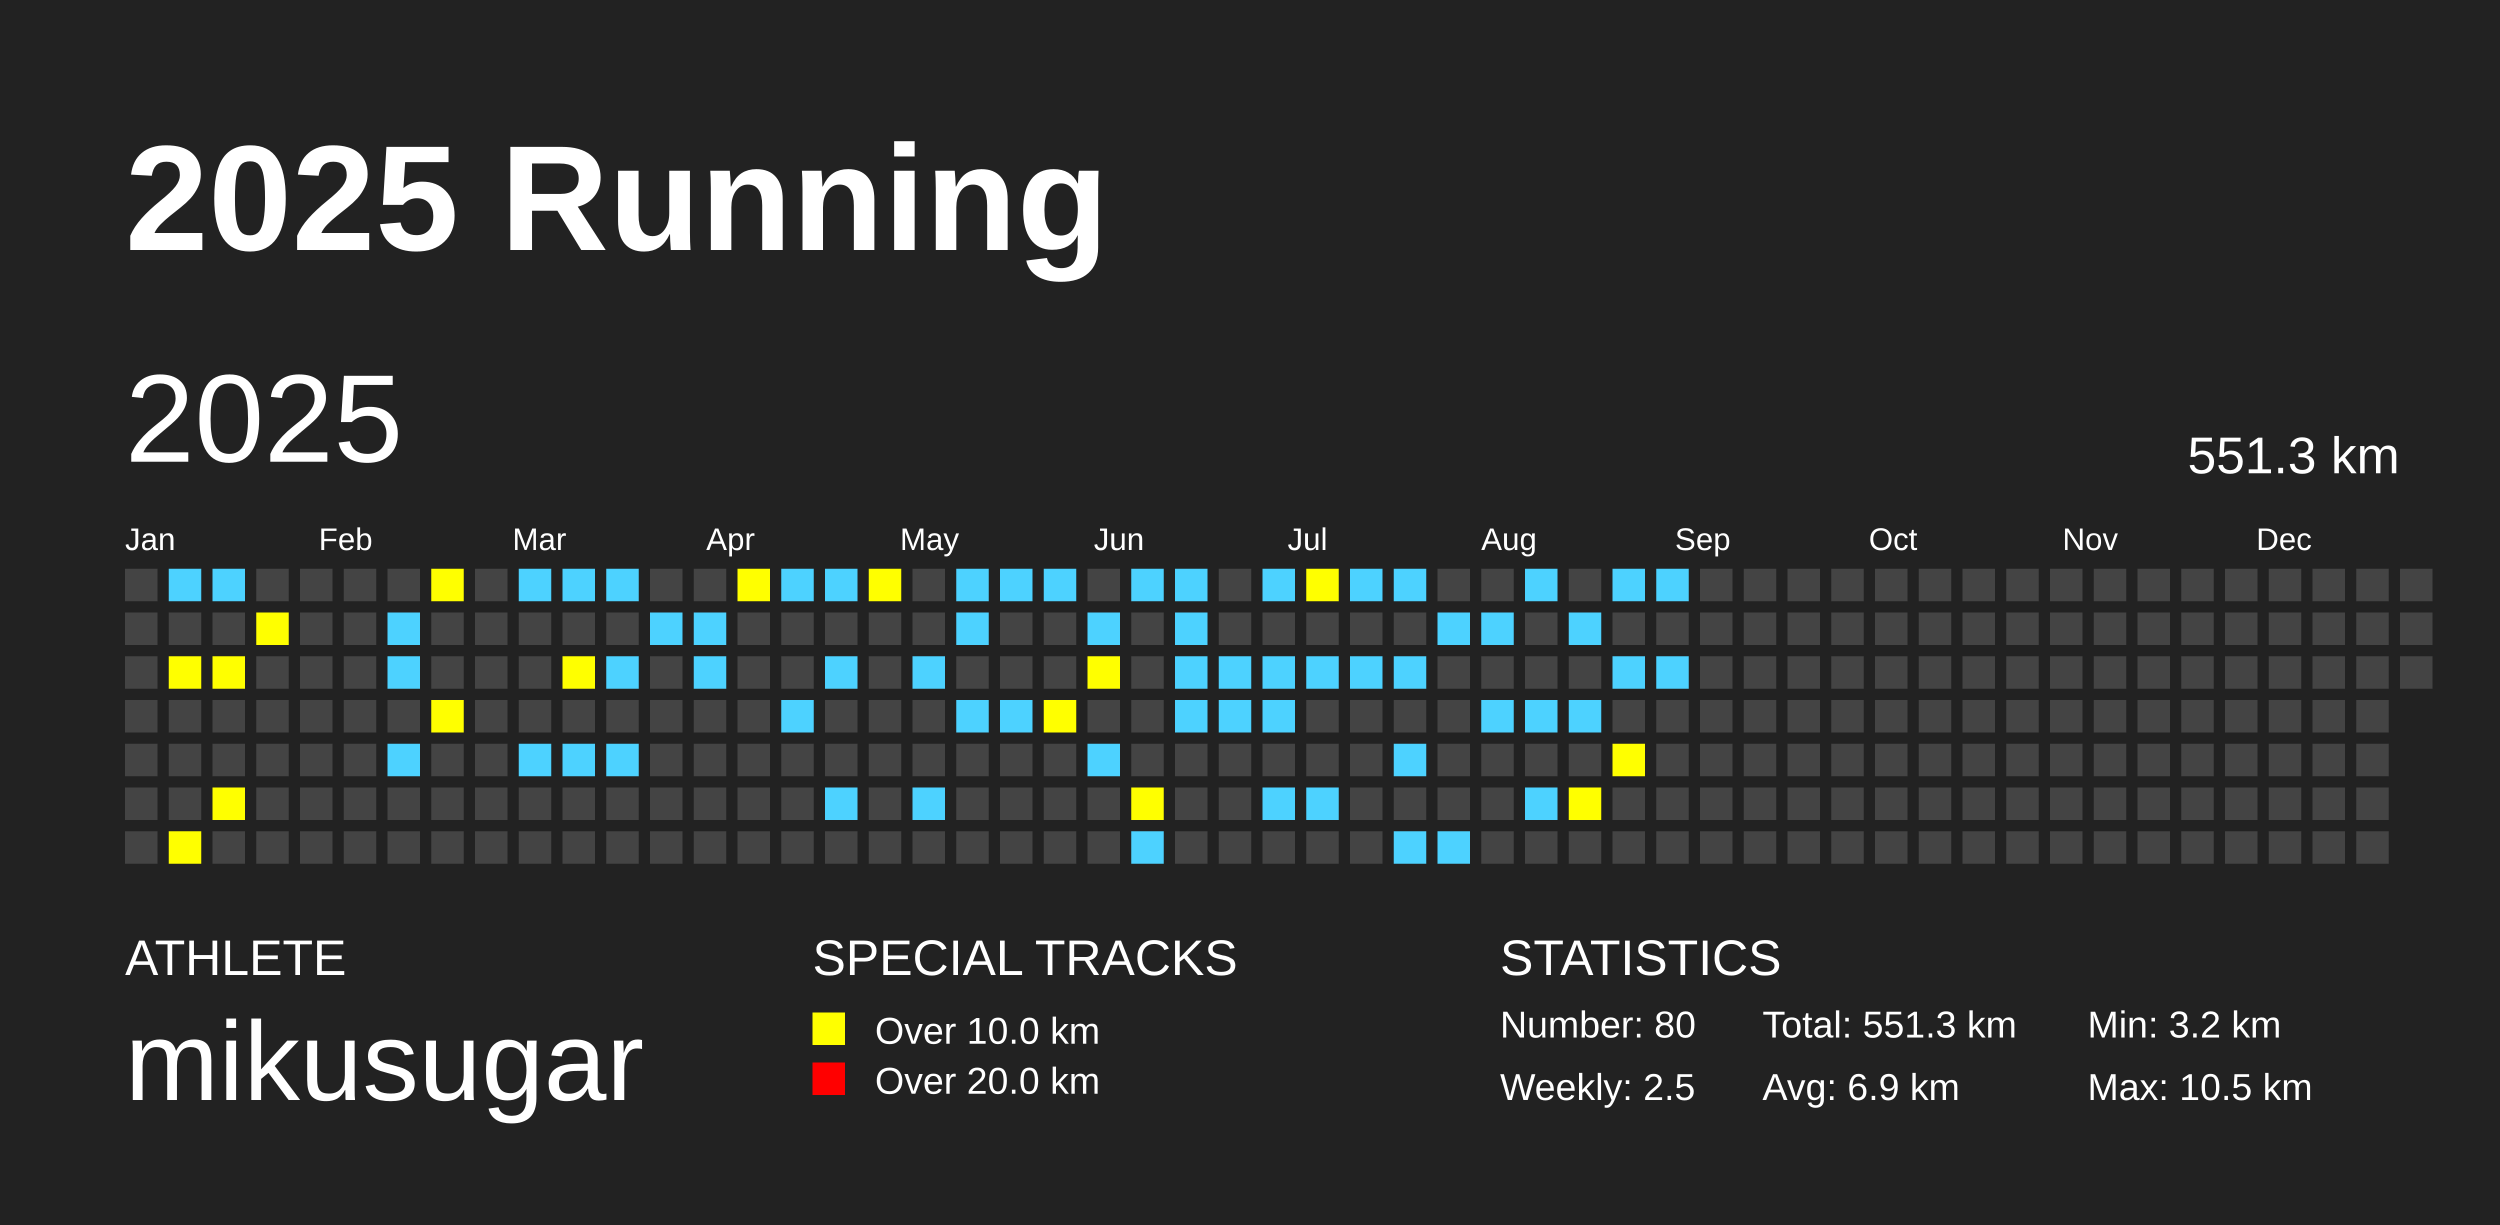
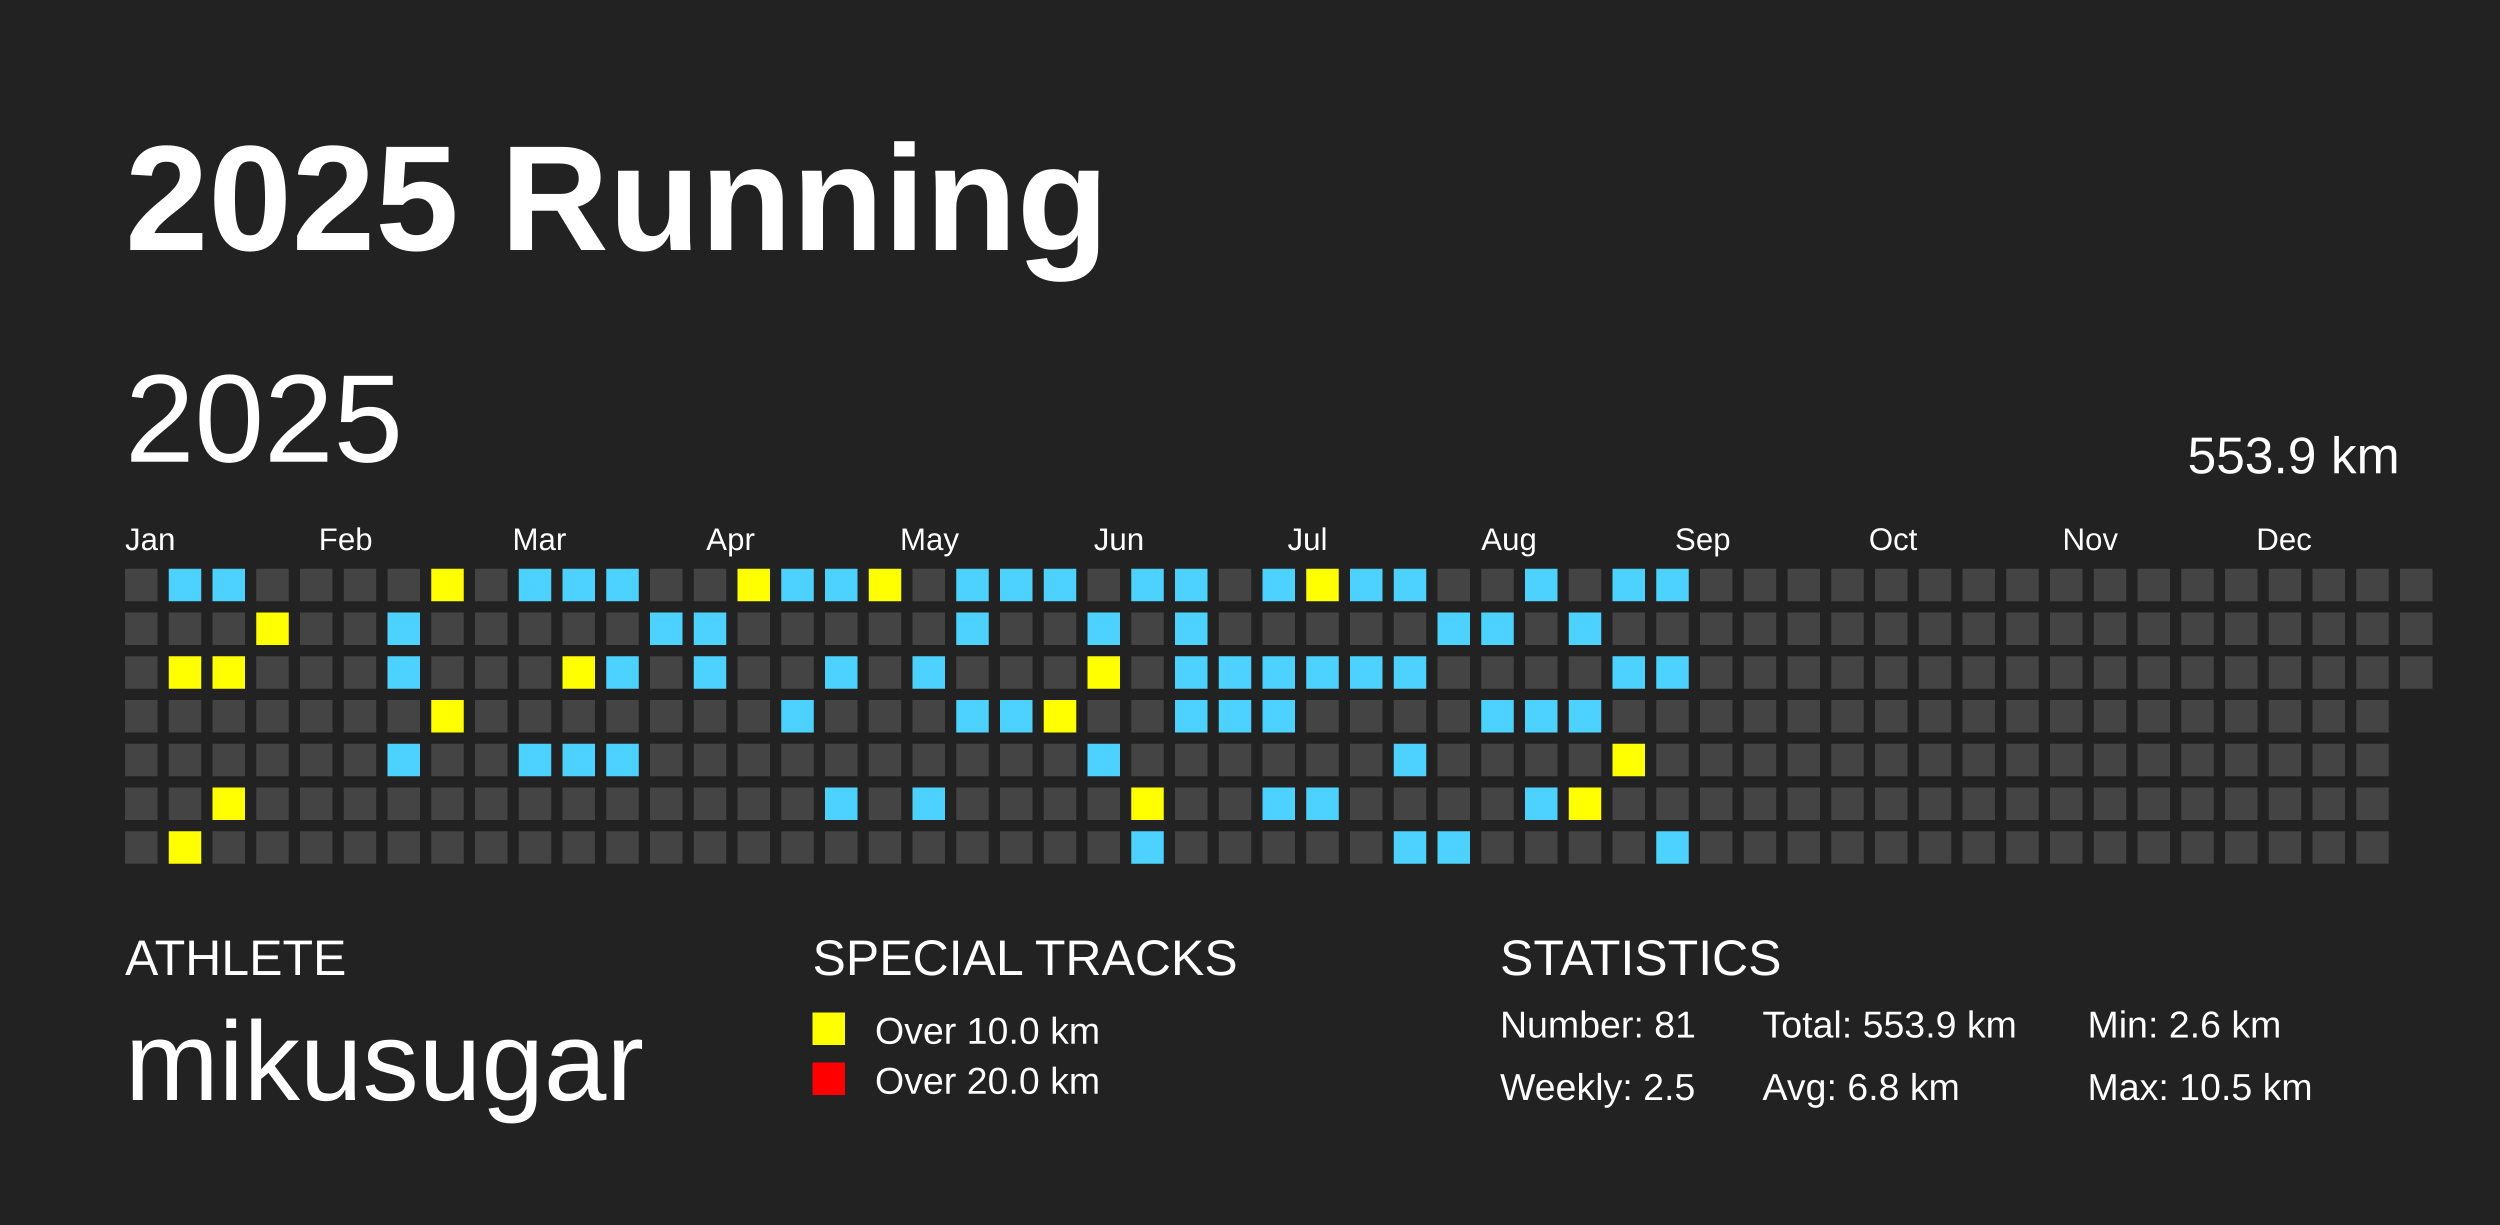
<svg xmlns="http://www.w3.org/2000/svg" baseProfile="full" height="98mm" version="1.1" viewBox="0,0,200,98" width="200mm">
  <defs />
  <rect fill="#222222" height="98" width="200" x="0" y="0" />
  <text fill="#FFFFFF" style="font-size:12px; font-family:Arial; font-weight:bold;" x="10" y="20">2025 Running</text>
  <text fill="#FFFFFF" style="font-size:4px; font-family:Arial" x="10" y="78">ATHLETE</text>
  <text fill="#FFFFFF" style="font-size:9px; font-family:Arial" x="10" y="88">mikusugar</text>
  <text fill="#FFFFFF" style="font-size:4px; font-family:Arial" x="65" y="78">SPECIAL TRACKS</text>
  <rect fill="yellow" height="2.6" width="2.6" x="65" y="81" />
  <text fill="#FFFFFF" style="font-size:3px; font-family:Arial" x="70" y="83.5">Over 10.0 km</text>
  <rect fill="red" height="2.6" width="2.6" x="65" y="85" />
  <text fill="#FFFFFF" style="font-size:3px; font-family:Arial" x="70" y="87.5">Over 20.0 km</text>
  <text fill="#FFFFFF" style="font-size:4px; font-family:Arial" x="120" y="78">STATISTICS</text>
-   <text fill="#FFFFFF" style="font-size:3px; font-family:Arial" x="120" y="83">Number: 80</text>
+   <text fill="#FFFFFF" style="font-size:3px; font-family:Arial" x="120" y="83">Number: 81</text>
  <text fill="#FFFFFF" style="font-size:3px; font-family:Arial" x="120" y="88">Weekly: 2.5</text>
-   <text fill="#FFFFFF" style="font-size:3px; font-family:Arial" x="141" y="83">Total: 551.3 km</text>
-   <text fill="#FFFFFF" style="font-size:3px; font-family:Arial" x="141" y="88">Avg: 6.9 km</text>
-   <text fill="#FFFFFF" style="font-size:3px; font-family:Arial" x="167" y="83">Min: 3.2 km</text>
+   <text fill="#FFFFFF" style="font-size:3px; font-family:Arial" x="141" y="83">Total: 553.9 km</text>
+   <text fill="#FFFFFF" style="font-size:3px; font-family:Arial" x="141" y="88">Avg: 6.8 km</text>
+   <text fill="#FFFFFF" style="font-size:3px; font-family:Arial" x="167" y="83">Min: 2.6 km</text>
  <text fill="#FFFFFF" style="font-size:3px; font-family:Arial" x="167" y="88">Max: 10.5 km</text>
  <text dominant-baseline="hanging" fill="#FFFFFF" style="font-size:10.0px; font-family:Arial;" x="10" y="30">2025</text>
-   <text dominant-baseline="hanging" fill="#FFFFFF" style="font-size:4.125px; font-family:Arial;" x="175" y="35">551.3 km</text>
+   <text dominant-baseline="hanging" fill="#FFFFFF" style="font-size:4.125px; font-family:Arial;" x="175" y="35">553.9 km</text>
  <text fill="#FFFFFF" style="font-size:2.5px; font-family:Arial" x="10.0" y="44">Jan</text>
  <text fill="#FFFFFF" style="font-size:2.5px; font-family:Arial" x="25.5" y="44">Feb</text>
  <text fill="#FFFFFF" style="font-size:2.5px; font-family:Arial" x="41.0" y="44">Mar</text>
  <text fill="#FFFFFF" style="font-size:2.5px; font-family:Arial" x="56.5" y="44">Apr</text>
  <text fill="#FFFFFF" style="font-size:2.5px; font-family:Arial" x="72.0" y="44">May</text>
  <text fill="#FFFFFF" style="font-size:2.5px; font-family:Arial" x="87.5" y="44">Jun</text>
  <text fill="#FFFFFF" style="font-size:2.5px; font-family:Arial" x="103.0" y="44">Jul</text>
  <text fill="#FFFFFF" style="font-size:2.5px; font-family:Arial" x="118.5" y="44">Aug</text>
  <text fill="#FFFFFF" style="font-size:2.5px; font-family:Arial" x="134.0" y="44">Sep</text>
  <text fill="#FFFFFF" style="font-size:2.5px; font-family:Arial" x="149.5" y="44">Oct</text>
  <text fill="#FFFFFF" style="font-size:2.5px; font-family:Arial" x="165.0" y="44">Nov</text>
  <text fill="#FFFFFF" style="font-size:2.5px; font-family:Arial" x="180.5" y="44">Dec</text>
  <rect fill="#444444" height="2.6" width="2.6" x="10.0" y="45.5" />
  <rect fill="#444444" height="2.6" width="2.6" x="10.0" y="49.0" />
  <rect fill="#444444" height="2.6" width="2.6" x="10.0" y="52.5" />
  <rect fill="#444444" height="2.6" width="2.6" x="10.0" y="56.0" />
  <rect fill="#444444" height="2.6" width="2.6" x="10.0" y="59.5" />
  <rect fill="#444444" height="2.6" width="2.6" x="10.0" y="63.0" />
  <rect fill="#444444" height="2.6" width="2.6" x="10.0" y="66.5" />
  <rect fill="#4DD2FF" height="2.6" width="2.6" x="13.5" y="45.5" />
  <rect fill="#444444" height="2.6" width="2.6" x="13.5" y="49.0" />
  <rect fill="yellow" height="2.6" width="2.6" x="13.5" y="52.5" />
  <rect fill="#444444" height="2.6" width="2.6" x="13.5" y="56.0" />
  <rect fill="#444444" height="2.6" width="2.6" x="13.5" y="59.5" />
  <rect fill="#444444" height="2.6" width="2.6" x="13.5" y="63.0" />
  <rect fill="yellow" height="2.6" width="2.6" x="13.5" y="66.5" />
  <rect fill="#4DD2FF" height="2.6" width="2.6" x="17.0" y="45.5" />
  <rect fill="#444444" height="2.6" width="2.6" x="17.0" y="49.0" />
  <rect fill="yellow" height="2.6" width="2.6" x="17.0" y="52.5" />
  <rect fill="#444444" height="2.6" width="2.6" x="17.0" y="56.0" />
  <rect fill="#444444" height="2.6" width="2.6" x="17.0" y="59.5" />
  <rect fill="yellow" height="2.6" width="2.6" x="17.0" y="63.0" />
  <rect fill="#444444" height="2.6" width="2.6" x="17.0" y="66.5" />
  <rect fill="#444444" height="2.6" width="2.6" x="20.5" y="45.5" />
  <rect fill="yellow" height="2.6" width="2.6" x="20.5" y="49.0" />
  <rect fill="#444444" height="2.6" width="2.6" x="20.5" y="52.5" />
  <rect fill="#444444" height="2.6" width="2.6" x="20.5" y="56.0" />
  <rect fill="#444444" height="2.6" width="2.6" x="20.5" y="59.5" />
  <rect fill="#444444" height="2.6" width="2.6" x="20.5" y="63.0" />
  <rect fill="#444444" height="2.6" width="2.6" x="20.5" y="66.5" />
  <rect fill="#444444" height="2.6" width="2.6" x="24.0" y="45.5" />
  <rect fill="#444444" height="2.6" width="2.6" x="24.0" y="49.0" />
  <rect fill="#444444" height="2.6" width="2.6" x="24.0" y="52.5" />
  <rect fill="#444444" height="2.6" width="2.6" x="24.0" y="56.0" />
  <rect fill="#444444" height="2.6" width="2.6" x="24.0" y="59.5" />
  <rect fill="#444444" height="2.6" width="2.6" x="24.0" y="63.0" />
  <rect fill="#444444" height="2.6" width="2.6" x="24.0" y="66.5" />
  <rect fill="#444444" height="2.6" width="2.6" x="27.5" y="45.5" />
  <rect fill="#444444" height="2.6" width="2.6" x="27.5" y="49.0" />
  <rect fill="#444444" height="2.6" width="2.6" x="27.5" y="52.5" />
  <rect fill="#444444" height="2.6" width="2.6" x="27.5" y="56.0" />
  <rect fill="#444444" height="2.6" width="2.6" x="27.5" y="59.5" />
  <rect fill="#444444" height="2.6" width="2.6" x="27.5" y="63.0" />
  <rect fill="#444444" height="2.6" width="2.6" x="27.5" y="66.5" />
  <rect fill="#444444" height="2.6" width="2.6" x="31.0" y="45.5" />
  <rect fill="#4DD2FF" height="2.6" width="2.6" x="31.0" y="49.0" />
  <rect fill="#4DD2FF" height="2.6" width="2.6" x="31.0" y="52.5" />
  <rect fill="#444444" height="2.6" width="2.6" x="31.0" y="56.0" />
  <rect fill="#4DD2FF" height="2.6" width="2.6" x="31.0" y="59.5" />
  <rect fill="#444444" height="2.6" width="2.6" x="31.0" y="63.0" />
  <rect fill="#444444" height="2.6" width="2.6" x="31.0" y="66.5" />
  <rect fill="yellow" height="2.6" width="2.6" x="34.5" y="45.5" />
  <rect fill="#444444" height="2.6" width="2.6" x="34.5" y="49.0" />
  <rect fill="#444444" height="2.6" width="2.6" x="34.5" y="52.5" />
  <rect fill="yellow" height="2.6" width="2.6" x="34.5" y="56.0" />
  <rect fill="#444444" height="2.6" width="2.6" x="34.5" y="59.5" />
  <rect fill="#444444" height="2.6" width="2.6" x="34.5" y="63.0" />
  <rect fill="#444444" height="2.6" width="2.6" x="34.5" y="66.5" />
  <rect fill="#444444" height="2.6" width="2.6" x="38.0" y="45.5" />
  <rect fill="#444444" height="2.6" width="2.6" x="38.0" y="49.0" />
  <rect fill="#444444" height="2.6" width="2.6" x="38.0" y="52.5" />
  <rect fill="#444444" height="2.6" width="2.6" x="38.0" y="56.0" />
  <rect fill="#444444" height="2.6" width="2.6" x="38.0" y="59.5" />
  <rect fill="#444444" height="2.6" width="2.6" x="38.0" y="63.0" />
  <rect fill="#444444" height="2.6" width="2.6" x="38.0" y="66.5" />
  <rect fill="#4DD2FF" height="2.6" width="2.6" x="41.5" y="45.5" />
  <rect fill="#444444" height="2.6" width="2.6" x="41.5" y="49.0" />
  <rect fill="#444444" height="2.6" width="2.6" x="41.5" y="52.5" />
  <rect fill="#444444" height="2.6" width="2.6" x="41.5" y="56.0" />
  <rect fill="#4DD2FF" height="2.6" width="2.6" x="41.5" y="59.5" />
  <rect fill="#444444" height="2.6" width="2.6" x="41.5" y="63.0" />
  <rect fill="#444444" height="2.6" width="2.6" x="41.5" y="66.5" />
  <rect fill="#4DD2FF" height="2.6" width="2.6" x="45.0" y="45.5" />
  <rect fill="#444444" height="2.6" width="2.6" x="45.0" y="49.0" />
  <rect fill="yellow" height="2.6" width="2.6" x="45.0" y="52.5" />
  <rect fill="#444444" height="2.6" width="2.6" x="45.0" y="56.0" />
  <rect fill="#4DD2FF" height="2.6" width="2.6" x="45.0" y="59.5" />
  <rect fill="#444444" height="2.6" width="2.6" x="45.0" y="63.0" />
  <rect fill="#444444" height="2.6" width="2.6" x="45.0" y="66.5" />
  <rect fill="#4DD2FF" height="2.6" width="2.6" x="48.5" y="45.5" />
  <rect fill="#444444" height="2.6" width="2.6" x="48.5" y="49.0" />
  <rect fill="#4DD2FF" height="2.6" width="2.6" x="48.5" y="52.5" />
  <rect fill="#444444" height="2.6" width="2.6" x="48.5" y="56.0" />
  <rect fill="#4DD2FF" height="2.6" width="2.6" x="48.5" y="59.5" />
  <rect fill="#444444" height="2.6" width="2.6" x="48.5" y="63.0" />
  <rect fill="#444444" height="2.6" width="2.6" x="48.5" y="66.5" />
  <rect fill="#444444" height="2.6" width="2.6" x="52.0" y="45.5" />
  <rect fill="#4DD2FF" height="2.6" width="2.6" x="52.0" y="49.0" />
  <rect fill="#444444" height="2.6" width="2.6" x="52.0" y="52.5" />
  <rect fill="#444444" height="2.6" width="2.6" x="52.0" y="56.0" />
  <rect fill="#444444" height="2.6" width="2.6" x="52.0" y="59.5" />
  <rect fill="#444444" height="2.6" width="2.6" x="52.0" y="63.0" />
  <rect fill="#444444" height="2.6" width="2.6" x="52.0" y="66.5" />
  <rect fill="#444444" height="2.6" width="2.6" x="55.5" y="45.5" />
  <rect fill="#4DD2FF" height="2.6" width="2.6" x="55.5" y="49.0" />
  <rect fill="#4DD2FF" height="2.6" width="2.6" x="55.5" y="52.5" />
  <rect fill="#444444" height="2.6" width="2.6" x="55.5" y="56.0" />
  <rect fill="#444444" height="2.6" width="2.6" x="55.5" y="59.5" />
  <rect fill="#444444" height="2.6" width="2.6" x="55.5" y="63.0" />
  <rect fill="#444444" height="2.6" width="2.6" x="55.5" y="66.5" />
  <rect fill="yellow" height="2.6" width="2.6" x="59.0" y="45.5" />
  <rect fill="#444444" height="2.6" width="2.6" x="59.0" y="49.0" />
  <rect fill="#444444" height="2.6" width="2.6" x="59.0" y="52.5" />
  <rect fill="#444444" height="2.6" width="2.6" x="59.0" y="56.0" />
  <rect fill="#444444" height="2.6" width="2.6" x="59.0" y="59.5" />
  <rect fill="#444444" height="2.6" width="2.6" x="59.0" y="63.0" />
  <rect fill="#444444" height="2.6" width="2.6" x="59.0" y="66.5" />
  <rect fill="#4DD2FF" height="2.6" width="2.6" x="62.5" y="45.5" />
  <rect fill="#444444" height="2.6" width="2.6" x="62.5" y="49.0" />
  <rect fill="#444444" height="2.6" width="2.6" x="62.5" y="52.5" />
  <rect fill="#4DD2FF" height="2.6" width="2.6" x="62.5" y="56.0" />
  <rect fill="#444444" height="2.6" width="2.6" x="62.5" y="59.5" />
  <rect fill="#444444" height="2.6" width="2.6" x="62.5" y="63.0" />
  <rect fill="#444444" height="2.6" width="2.6" x="62.5" y="66.5" />
  <rect fill="#4DD2FF" height="2.6" width="2.6" x="66.0" y="45.5" />
  <rect fill="#444444" height="2.6" width="2.6" x="66.0" y="49.0" />
  <rect fill="#4DD2FF" height="2.6" width="2.6" x="66.0" y="52.5" />
  <rect fill="#444444" height="2.6" width="2.6" x="66.0" y="56.0" />
  <rect fill="#444444" height="2.6" width="2.6" x="66.0" y="59.5" />
  <rect fill="#4DD2FF" height="2.6" width="2.6" x="66.0" y="63.0" />
  <rect fill="#444444" height="2.6" width="2.6" x="66.0" y="66.5" />
  <rect fill="yellow" height="2.6" width="2.6" x="69.5" y="45.5" />
  <rect fill="#444444" height="2.6" width="2.6" x="69.5" y="49.0" />
  <rect fill="#444444" height="2.6" width="2.6" x="69.5" y="52.5" />
  <rect fill="#444444" height="2.6" width="2.6" x="69.5" y="56.0" />
  <rect fill="#444444" height="2.6" width="2.6" x="69.5" y="59.5" />
  <rect fill="#444444" height="2.6" width="2.6" x="69.5" y="63.0" />
  <rect fill="#444444" height="2.6" width="2.6" x="69.5" y="66.5" />
  <rect fill="#444444" height="2.6" width="2.6" x="73.0" y="45.5" />
  <rect fill="#444444" height="2.6" width="2.6" x="73.0" y="49.0" />
  <rect fill="#4DD2FF" height="2.6" width="2.6" x="73.0" y="52.5" />
  <rect fill="#444444" height="2.6" width="2.6" x="73.0" y="56.0" />
  <rect fill="#444444" height="2.6" width="2.6" x="73.0" y="59.5" />
  <rect fill="#4DD2FF" height="2.6" width="2.6" x="73.0" y="63.0" />
  <rect fill="#444444" height="2.6" width="2.6" x="73.0" y="66.5" />
  <rect fill="#4DD2FF" height="2.6" width="2.6" x="76.5" y="45.5" />
  <rect fill="#4DD2FF" height="2.6" width="2.6" x="76.5" y="49.0" />
  <rect fill="#444444" height="2.6" width="2.6" x="76.5" y="52.5" />
  <rect fill="#4DD2FF" height="2.6" width="2.6" x="76.5" y="56.0" />
  <rect fill="#444444" height="2.6" width="2.6" x="76.5" y="59.5" />
  <rect fill="#444444" height="2.6" width="2.6" x="76.5" y="63.0" />
  <rect fill="#444444" height="2.6" width="2.6" x="76.5" y="66.5" />
  <rect fill="#4DD2FF" height="2.6" width="2.6" x="80.0" y="45.5" />
  <rect fill="#444444" height="2.6" width="2.6" x="80.0" y="49.0" />
  <rect fill="#444444" height="2.6" width="2.6" x="80.0" y="52.5" />
  <rect fill="#4DD2FF" height="2.6" width="2.6" x="80.0" y="56.0" />
  <rect fill="#444444" height="2.6" width="2.6" x="80.0" y="59.5" />
  <rect fill="#444444" height="2.6" width="2.6" x="80.0" y="63.0" />
  <rect fill="#444444" height="2.6" width="2.6" x="80.0" y="66.5" />
  <rect fill="#4DD2FF" height="2.6" width="2.6" x="83.5" y="45.5" />
  <rect fill="#444444" height="2.6" width="2.6" x="83.5" y="49.0" />
  <rect fill="#444444" height="2.6" width="2.6" x="83.5" y="52.5" />
  <rect fill="yellow" height="2.6" width="2.6" x="83.5" y="56.0" />
  <rect fill="#444444" height="2.6" width="2.6" x="83.5" y="59.5" />
  <rect fill="#444444" height="2.6" width="2.6" x="83.5" y="63.0" />
  <rect fill="#444444" height="2.6" width="2.6" x="83.5" y="66.5" />
  <rect fill="#444444" height="2.6" width="2.6" x="87.0" y="45.5" />
  <rect fill="#4DD2FF" height="2.6" width="2.6" x="87.0" y="49.0" />
  <rect fill="yellow" height="2.6" width="2.6" x="87.0" y="52.5" />
  <rect fill="#444444" height="2.6" width="2.6" x="87.0" y="56.0" />
  <rect fill="#4DD2FF" height="2.6" width="2.6" x="87.0" y="59.5" />
  <rect fill="#444444" height="2.6" width="2.6" x="87.0" y="63.0" />
  <rect fill="#444444" height="2.6" width="2.6" x="87.0" y="66.5" />
  <rect fill="#4DD2FF" height="2.6" width="2.6" x="90.5" y="45.5" />
  <rect fill="#444444" height="2.6" width="2.6" x="90.5" y="49.0" />
  <rect fill="#444444" height="2.6" width="2.6" x="90.5" y="52.5" />
  <rect fill="#444444" height="2.6" width="2.6" x="90.5" y="56.0" />
  <rect fill="#444444" height="2.6" width="2.6" x="90.5" y="59.5" />
  <rect fill="yellow" height="2.6" width="2.6" x="90.5" y="63.0" />
  <rect fill="#4DD2FF" height="2.6" width="2.6" x="90.5" y="66.5" />
  <rect fill="#4DD2FF" height="2.6" width="2.6" x="94.0" y="45.5" />
  <rect fill="#4DD2FF" height="2.6" width="2.6" x="94.0" y="49.0" />
  <rect fill="#4DD2FF" height="2.6" width="2.6" x="94.0" y="52.5" />
  <rect fill="#4DD2FF" height="2.6" width="2.6" x="94.0" y="56.0" />
  <rect fill="#444444" height="2.6" width="2.6" x="94.0" y="59.5" />
  <rect fill="#444444" height="2.6" width="2.6" x="94.0" y="63.0" />
  <rect fill="#444444" height="2.6" width="2.6" x="94.0" y="66.5" />
  <rect fill="#444444" height="2.6" width="2.6" x="97.5" y="45.5" />
  <rect fill="#444444" height="2.6" width="2.6" x="97.5" y="49.0" />
  <rect fill="#4DD2FF" height="2.6" width="2.6" x="97.5" y="52.5" />
  <rect fill="#4DD2FF" height="2.6" width="2.6" x="97.5" y="56.0" />
  <rect fill="#444444" height="2.6" width="2.6" x="97.5" y="59.5" />
  <rect fill="#444444" height="2.6" width="2.6" x="97.5" y="63.0" />
  <rect fill="#444444" height="2.6" width="2.6" x="97.5" y="66.5" />
  <rect fill="#4DD2FF" height="2.6" width="2.6" x="101.0" y="45.5" />
  <rect fill="#444444" height="2.6" width="2.6" x="101.0" y="49.0" />
  <rect fill="#4DD2FF" height="2.6" width="2.6" x="101.0" y="52.5" />
  <rect fill="#4DD2FF" height="2.6" width="2.6" x="101.0" y="56.0" />
  <rect fill="#444444" height="2.6" width="2.6" x="101.0" y="59.5" />
  <rect fill="#4DD2FF" height="2.6" width="2.6" x="101.0" y="63.0" />
  <rect fill="#444444" height="2.6" width="2.6" x="101.0" y="66.5" />
  <rect fill="yellow" height="2.6" width="2.6" x="104.5" y="45.5" />
  <rect fill="#444444" height="2.6" width="2.6" x="104.5" y="49.0" />
  <rect fill="#4DD2FF" height="2.6" width="2.6" x="104.5" y="52.5" />
  <rect fill="#444444" height="2.6" width="2.6" x="104.5" y="56.0" />
  <rect fill="#444444" height="2.6" width="2.6" x="104.5" y="59.5" />
  <rect fill="#4DD2FF" height="2.6" width="2.6" x="104.5" y="63.0" />
  <rect fill="#444444" height="2.6" width="2.6" x="104.5" y="66.5" />
  <rect fill="#4DD2FF" height="2.6" width="2.6" x="108.0" y="45.5" />
  <rect fill="#444444" height="2.6" width="2.6" x="108.0" y="49.0" />
  <rect fill="#4DD2FF" height="2.6" width="2.6" x="108.0" y="52.5" />
  <rect fill="#444444" height="2.6" width="2.6" x="108.0" y="56.0" />
  <rect fill="#444444" height="2.6" width="2.6" x="108.0" y="59.5" />
  <rect fill="#444444" height="2.6" width="2.6" x="108.0" y="63.0" />
  <rect fill="#444444" height="2.6" width="2.6" x="108.0" y="66.5" />
  <rect fill="#4DD2FF" height="2.6" width="2.6" x="111.5" y="45.5" />
  <rect fill="#444444" height="2.6" width="2.6" x="111.5" y="49.0" />
  <rect fill="#4DD2FF" height="2.6" width="2.6" x="111.5" y="52.5" />
  <rect fill="#444444" height="2.6" width="2.6" x="111.5" y="56.0" />
  <rect fill="#4DD2FF" height="2.6" width="2.6" x="111.5" y="59.5" />
  <rect fill="#444444" height="2.6" width="2.6" x="111.5" y="63.0" />
  <rect fill="#4DD2FF" height="2.6" width="2.6" x="111.5" y="66.5" />
  <rect fill="#444444" height="2.6" width="2.6" x="115.0" y="45.5" />
  <rect fill="#4DD2FF" height="2.6" width="2.6" x="115.0" y="49.0" />
  <rect fill="#444444" height="2.6" width="2.6" x="115.0" y="52.5" />
  <rect fill="#444444" height="2.6" width="2.6" x="115.0" y="56.0" />
  <rect fill="#444444" height="2.6" width="2.6" x="115.0" y="59.5" />
  <rect fill="#444444" height="2.6" width="2.6" x="115.0" y="63.0" />
  <rect fill="#4DD2FF" height="2.6" width="2.6" x="115.0" y="66.5" />
  <rect fill="#444444" height="2.6" width="2.6" x="118.5" y="45.5" />
  <rect fill="#4DD2FF" height="2.6" width="2.6" x="118.5" y="49.0" />
  <rect fill="#444444" height="2.6" width="2.6" x="118.5" y="52.5" />
  <rect fill="#4DD2FF" height="2.6" width="2.6" x="118.5" y="56.0" />
  <rect fill="#444444" height="2.6" width="2.6" x="118.5" y="59.5" />
  <rect fill="#444444" height="2.6" width="2.6" x="118.5" y="63.0" />
  <rect fill="#444444" height="2.6" width="2.6" x="118.5" y="66.5" />
  <rect fill="#4DD2FF" height="2.6" width="2.6" x="122.0" y="45.5" />
  <rect fill="#444444" height="2.6" width="2.6" x="122.0" y="49.0" />
  <rect fill="#444444" height="2.6" width="2.6" x="122.0" y="52.5" />
  <rect fill="#4DD2FF" height="2.6" width="2.6" x="122.0" y="56.0" />
  <rect fill="#444444" height="2.6" width="2.6" x="122.0" y="59.5" />
  <rect fill="#4DD2FF" height="2.6" width="2.6" x="122.0" y="63.0" />
  <rect fill="#444444" height="2.6" width="2.6" x="122.0" y="66.5" />
  <rect fill="#444444" height="2.6" width="2.6" x="125.5" y="45.5" />
  <rect fill="#4DD2FF" height="2.6" width="2.6" x="125.5" y="49.0" />
  <rect fill="#444444" height="2.6" width="2.6" x="125.5" y="52.5" />
  <rect fill="#4DD2FF" height="2.6" width="2.6" x="125.5" y="56.0" />
  <rect fill="#444444" height="2.6" width="2.6" x="125.5" y="59.5" />
  <rect fill="yellow" height="2.6" width="2.6" x="125.5" y="63.0" />
  <rect fill="#444444" height="2.6" width="2.6" x="125.5" y="66.5" />
  <rect fill="#4DD2FF" height="2.6" width="2.6" x="129.0" y="45.5" />
  <rect fill="#444444" height="2.6" width="2.6" x="129.0" y="49.0" />
  <rect fill="#4DD2FF" height="2.6" width="2.6" x="129.0" y="52.5" />
  <rect fill="#444444" height="2.6" width="2.6" x="129.0" y="56.0" />
  <rect fill="yellow" height="2.6" width="2.6" x="129.0" y="59.5" />
  <rect fill="#444444" height="2.6" width="2.6" x="129.0" y="63.0" />
  <rect fill="#444444" height="2.6" width="2.6" x="129.0" y="66.5" />
  <rect fill="#4DD2FF" height="2.6" width="2.6" x="132.5" y="45.5" />
  <rect fill="#444444" height="2.6" width="2.6" x="132.5" y="49.0" />
  <rect fill="#4DD2FF" height="2.6" width="2.6" x="132.5" y="52.5" />
  <rect fill="#444444" height="2.6" width="2.6" x="132.5" y="56.0" />
  <rect fill="#444444" height="2.6" width="2.6" x="132.5" y="59.5" />
  <rect fill="#444444" height="2.6" width="2.6" x="132.5" y="63.0" />
-   <rect fill="#444444" height="2.6" width="2.6" x="132.5" y="66.5" />
+   <rect fill="#4DD2FF" height="2.6" width="2.6" x="132.5" y="66.5" />
  <rect fill="#444444" height="2.6" width="2.6" x="136.0" y="45.5" />
  <rect fill="#444444" height="2.6" width="2.6" x="136.0" y="49.0" />
  <rect fill="#444444" height="2.6" width="2.6" x="136.0" y="52.5" />
  <rect fill="#444444" height="2.6" width="2.6" x="136.0" y="56.0" />
  <rect fill="#444444" height="2.6" width="2.6" x="136.0" y="59.5" />
  <rect fill="#444444" height="2.6" width="2.6" x="136.0" y="63.0" />
  <rect fill="#444444" height="2.6" width="2.6" x="136.0" y="66.5" />
  <rect fill="#444444" height="2.6" width="2.6" x="139.5" y="45.5" />
  <rect fill="#444444" height="2.6" width="2.6" x="139.5" y="49.0" />
  <rect fill="#444444" height="2.6" width="2.6" x="139.5" y="52.5" />
  <rect fill="#444444" height="2.6" width="2.6" x="139.5" y="56.0" />
  <rect fill="#444444" height="2.6" width="2.6" x="139.5" y="59.5" />
  <rect fill="#444444" height="2.6" width="2.6" x="139.5" y="63.0" />
  <rect fill="#444444" height="2.6" width="2.6" x="139.5" y="66.5" />
  <rect fill="#444444" height="2.6" width="2.6" x="143.0" y="45.5" />
  <rect fill="#444444" height="2.6" width="2.6" x="143.0" y="49.0" />
  <rect fill="#444444" height="2.6" width="2.6" x="143.0" y="52.5" />
  <rect fill="#444444" height="2.6" width="2.6" x="143.0" y="56.0" />
  <rect fill="#444444" height="2.6" width="2.6" x="143.0" y="59.5" />
  <rect fill="#444444" height="2.6" width="2.6" x="143.0" y="63.0" />
  <rect fill="#444444" height="2.6" width="2.6" x="143.0" y="66.5" />
  <rect fill="#444444" height="2.6" width="2.6" x="146.5" y="45.5" />
  <rect fill="#444444" height="2.6" width="2.6" x="146.5" y="49.0" />
  <rect fill="#444444" height="2.6" width="2.6" x="146.5" y="52.5" />
  <rect fill="#444444" height="2.6" width="2.6" x="146.5" y="56.0" />
  <rect fill="#444444" height="2.6" width="2.6" x="146.5" y="59.5" />
  <rect fill="#444444" height="2.6" width="2.6" x="146.5" y="63.0" />
  <rect fill="#444444" height="2.6" width="2.6" x="146.5" y="66.5" />
  <rect fill="#444444" height="2.6" width="2.6" x="150.0" y="45.5" />
  <rect fill="#444444" height="2.6" width="2.6" x="150.0" y="49.0" />
  <rect fill="#444444" height="2.6" width="2.6" x="150.0" y="52.5" />
  <rect fill="#444444" height="2.6" width="2.6" x="150.0" y="56.0" />
  <rect fill="#444444" height="2.6" width="2.6" x="150.0" y="59.5" />
  <rect fill="#444444" height="2.6" width="2.6" x="150.0" y="63.0" />
  <rect fill="#444444" height="2.6" width="2.6" x="150.0" y="66.5" />
  <rect fill="#444444" height="2.6" width="2.6" x="153.5" y="45.5" />
  <rect fill="#444444" height="2.6" width="2.6" x="153.5" y="49.0" />
  <rect fill="#444444" height="2.6" width="2.6" x="153.5" y="52.5" />
  <rect fill="#444444" height="2.6" width="2.6" x="153.5" y="56.0" />
  <rect fill="#444444" height="2.6" width="2.6" x="153.5" y="59.5" />
  <rect fill="#444444" height="2.6" width="2.6" x="153.5" y="63.0" />
  <rect fill="#444444" height="2.6" width="2.6" x="153.5" y="66.5" />
  <rect fill="#444444" height="2.6" width="2.6" x="157.0" y="45.5" />
  <rect fill="#444444" height="2.6" width="2.6" x="157.0" y="49.0" />
  <rect fill="#444444" height="2.6" width="2.6" x="157.0" y="52.5" />
  <rect fill="#444444" height="2.6" width="2.6" x="157.0" y="56.0" />
  <rect fill="#444444" height="2.6" width="2.6" x="157.0" y="59.5" />
  <rect fill="#444444" height="2.6" width="2.6" x="157.0" y="63.0" />
  <rect fill="#444444" height="2.6" width="2.6" x="157.0" y="66.5" />
  <rect fill="#444444" height="2.6" width="2.6" x="160.5" y="45.5" />
  <rect fill="#444444" height="2.6" width="2.6" x="160.5" y="49.0" />
  <rect fill="#444444" height="2.6" width="2.6" x="160.5" y="52.5" />
  <rect fill="#444444" height="2.6" width="2.6" x="160.5" y="56.0" />
  <rect fill="#444444" height="2.6" width="2.6" x="160.5" y="59.5" />
  <rect fill="#444444" height="2.6" width="2.6" x="160.5" y="63.0" />
  <rect fill="#444444" height="2.6" width="2.6" x="160.5" y="66.5" />
  <rect fill="#444444" height="2.6" width="2.6" x="164.0" y="45.5" />
  <rect fill="#444444" height="2.6" width="2.6" x="164.0" y="49.0" />
  <rect fill="#444444" height="2.6" width="2.6" x="164.0" y="52.5" />
  <rect fill="#444444" height="2.6" width="2.6" x="164.0" y="56.0" />
  <rect fill="#444444" height="2.6" width="2.6" x="164.0" y="59.5" />
  <rect fill="#444444" height="2.6" width="2.6" x="164.0" y="63.0" />
  <rect fill="#444444" height="2.6" width="2.6" x="164.0" y="66.5" />
  <rect fill="#444444" height="2.6" width="2.6" x="167.5" y="45.5" />
  <rect fill="#444444" height="2.6" width="2.6" x="167.5" y="49.0" />
  <rect fill="#444444" height="2.6" width="2.6" x="167.5" y="52.5" />
  <rect fill="#444444" height="2.6" width="2.6" x="167.5" y="56.0" />
  <rect fill="#444444" height="2.6" width="2.6" x="167.5" y="59.5" />
  <rect fill="#444444" height="2.6" width="2.6" x="167.5" y="63.0" />
  <rect fill="#444444" height="2.6" width="2.6" x="167.5" y="66.5" />
  <rect fill="#444444" height="2.6" width="2.6" x="171.0" y="45.5" />
  <rect fill="#444444" height="2.6" width="2.6" x="171.0" y="49.0" />
  <rect fill="#444444" height="2.6" width="2.6" x="171.0" y="52.5" />
  <rect fill="#444444" height="2.6" width="2.6" x="171.0" y="56.0" />
  <rect fill="#444444" height="2.6" width="2.6" x="171.0" y="59.5" />
  <rect fill="#444444" height="2.6" width="2.6" x="171.0" y="63.0" />
  <rect fill="#444444" height="2.6" width="2.6" x="171.0" y="66.5" />
  <rect fill="#444444" height="2.6" width="2.6" x="174.5" y="45.5" />
  <rect fill="#444444" height="2.6" width="2.6" x="174.5" y="49.0" />
  <rect fill="#444444" height="2.6" width="2.6" x="174.5" y="52.5" />
  <rect fill="#444444" height="2.6" width="2.6" x="174.5" y="56.0" />
  <rect fill="#444444" height="2.6" width="2.6" x="174.5" y="59.5" />
  <rect fill="#444444" height="2.6" width="2.6" x="174.5" y="63.0" />
  <rect fill="#444444" height="2.6" width="2.6" x="174.5" y="66.5" />
  <rect fill="#444444" height="2.6" width="2.6" x="178.0" y="45.5" />
  <rect fill="#444444" height="2.6" width="2.6" x="178.0" y="49.0" />
  <rect fill="#444444" height="2.6" width="2.6" x="178.0" y="52.5" />
  <rect fill="#444444" height="2.6" width="2.6" x="178.0" y="56.0" />
  <rect fill="#444444" height="2.6" width="2.6" x="178.0" y="59.5" />
  <rect fill="#444444" height="2.6" width="2.6" x="178.0" y="63.0" />
  <rect fill="#444444" height="2.6" width="2.6" x="178.0" y="66.5" />
  <rect fill="#444444" height="2.6" width="2.6" x="181.5" y="45.5" />
  <rect fill="#444444" height="2.6" width="2.6" x="181.5" y="49.0" />
  <rect fill="#444444" height="2.6" width="2.6" x="181.5" y="52.5" />
  <rect fill="#444444" height="2.6" width="2.6" x="181.5" y="56.0" />
  <rect fill="#444444" height="2.6" width="2.6" x="181.5" y="59.5" />
  <rect fill="#444444" height="2.6" width="2.6" x="181.5" y="63.0" />
  <rect fill="#444444" height="2.6" width="2.6" x="181.5" y="66.5" />
  <rect fill="#444444" height="2.6" width="2.6" x="185.0" y="45.5" />
  <rect fill="#444444" height="2.6" width="2.6" x="185.0" y="49.0" />
  <rect fill="#444444" height="2.6" width="2.6" x="185.0" y="52.5" />
  <rect fill="#444444" height="2.6" width="2.6" x="185.0" y="56.0" />
  <rect fill="#444444" height="2.6" width="2.6" x="185.0" y="59.5" />
  <rect fill="#444444" height="2.6" width="2.6" x="185.0" y="63.0" />
  <rect fill="#444444" height="2.6" width="2.6" x="185.0" y="66.5" />
  <rect fill="#444444" height="2.6" width="2.6" x="188.5" y="45.5" />
  <rect fill="#444444" height="2.6" width="2.6" x="188.5" y="49.0" />
  <rect fill="#444444" height="2.6" width="2.6" x="188.5" y="52.5" />
  <rect fill="#444444" height="2.6" width="2.6" x="188.5" y="56.0" />
  <rect fill="#444444" height="2.6" width="2.6" x="188.5" y="59.5" />
  <rect fill="#444444" height="2.6" width="2.6" x="188.5" y="63.0" />
  <rect fill="#444444" height="2.6" width="2.6" x="188.5" y="66.5" />
  <rect fill="#444444" height="2.6" width="2.6" x="192.0" y="45.5" />
  <rect fill="#444444" height="2.6" width="2.6" x="192.0" y="49.0" />
  <rect fill="#444444" height="2.6" width="2.6" x="192.0" y="52.5" />
</svg>
